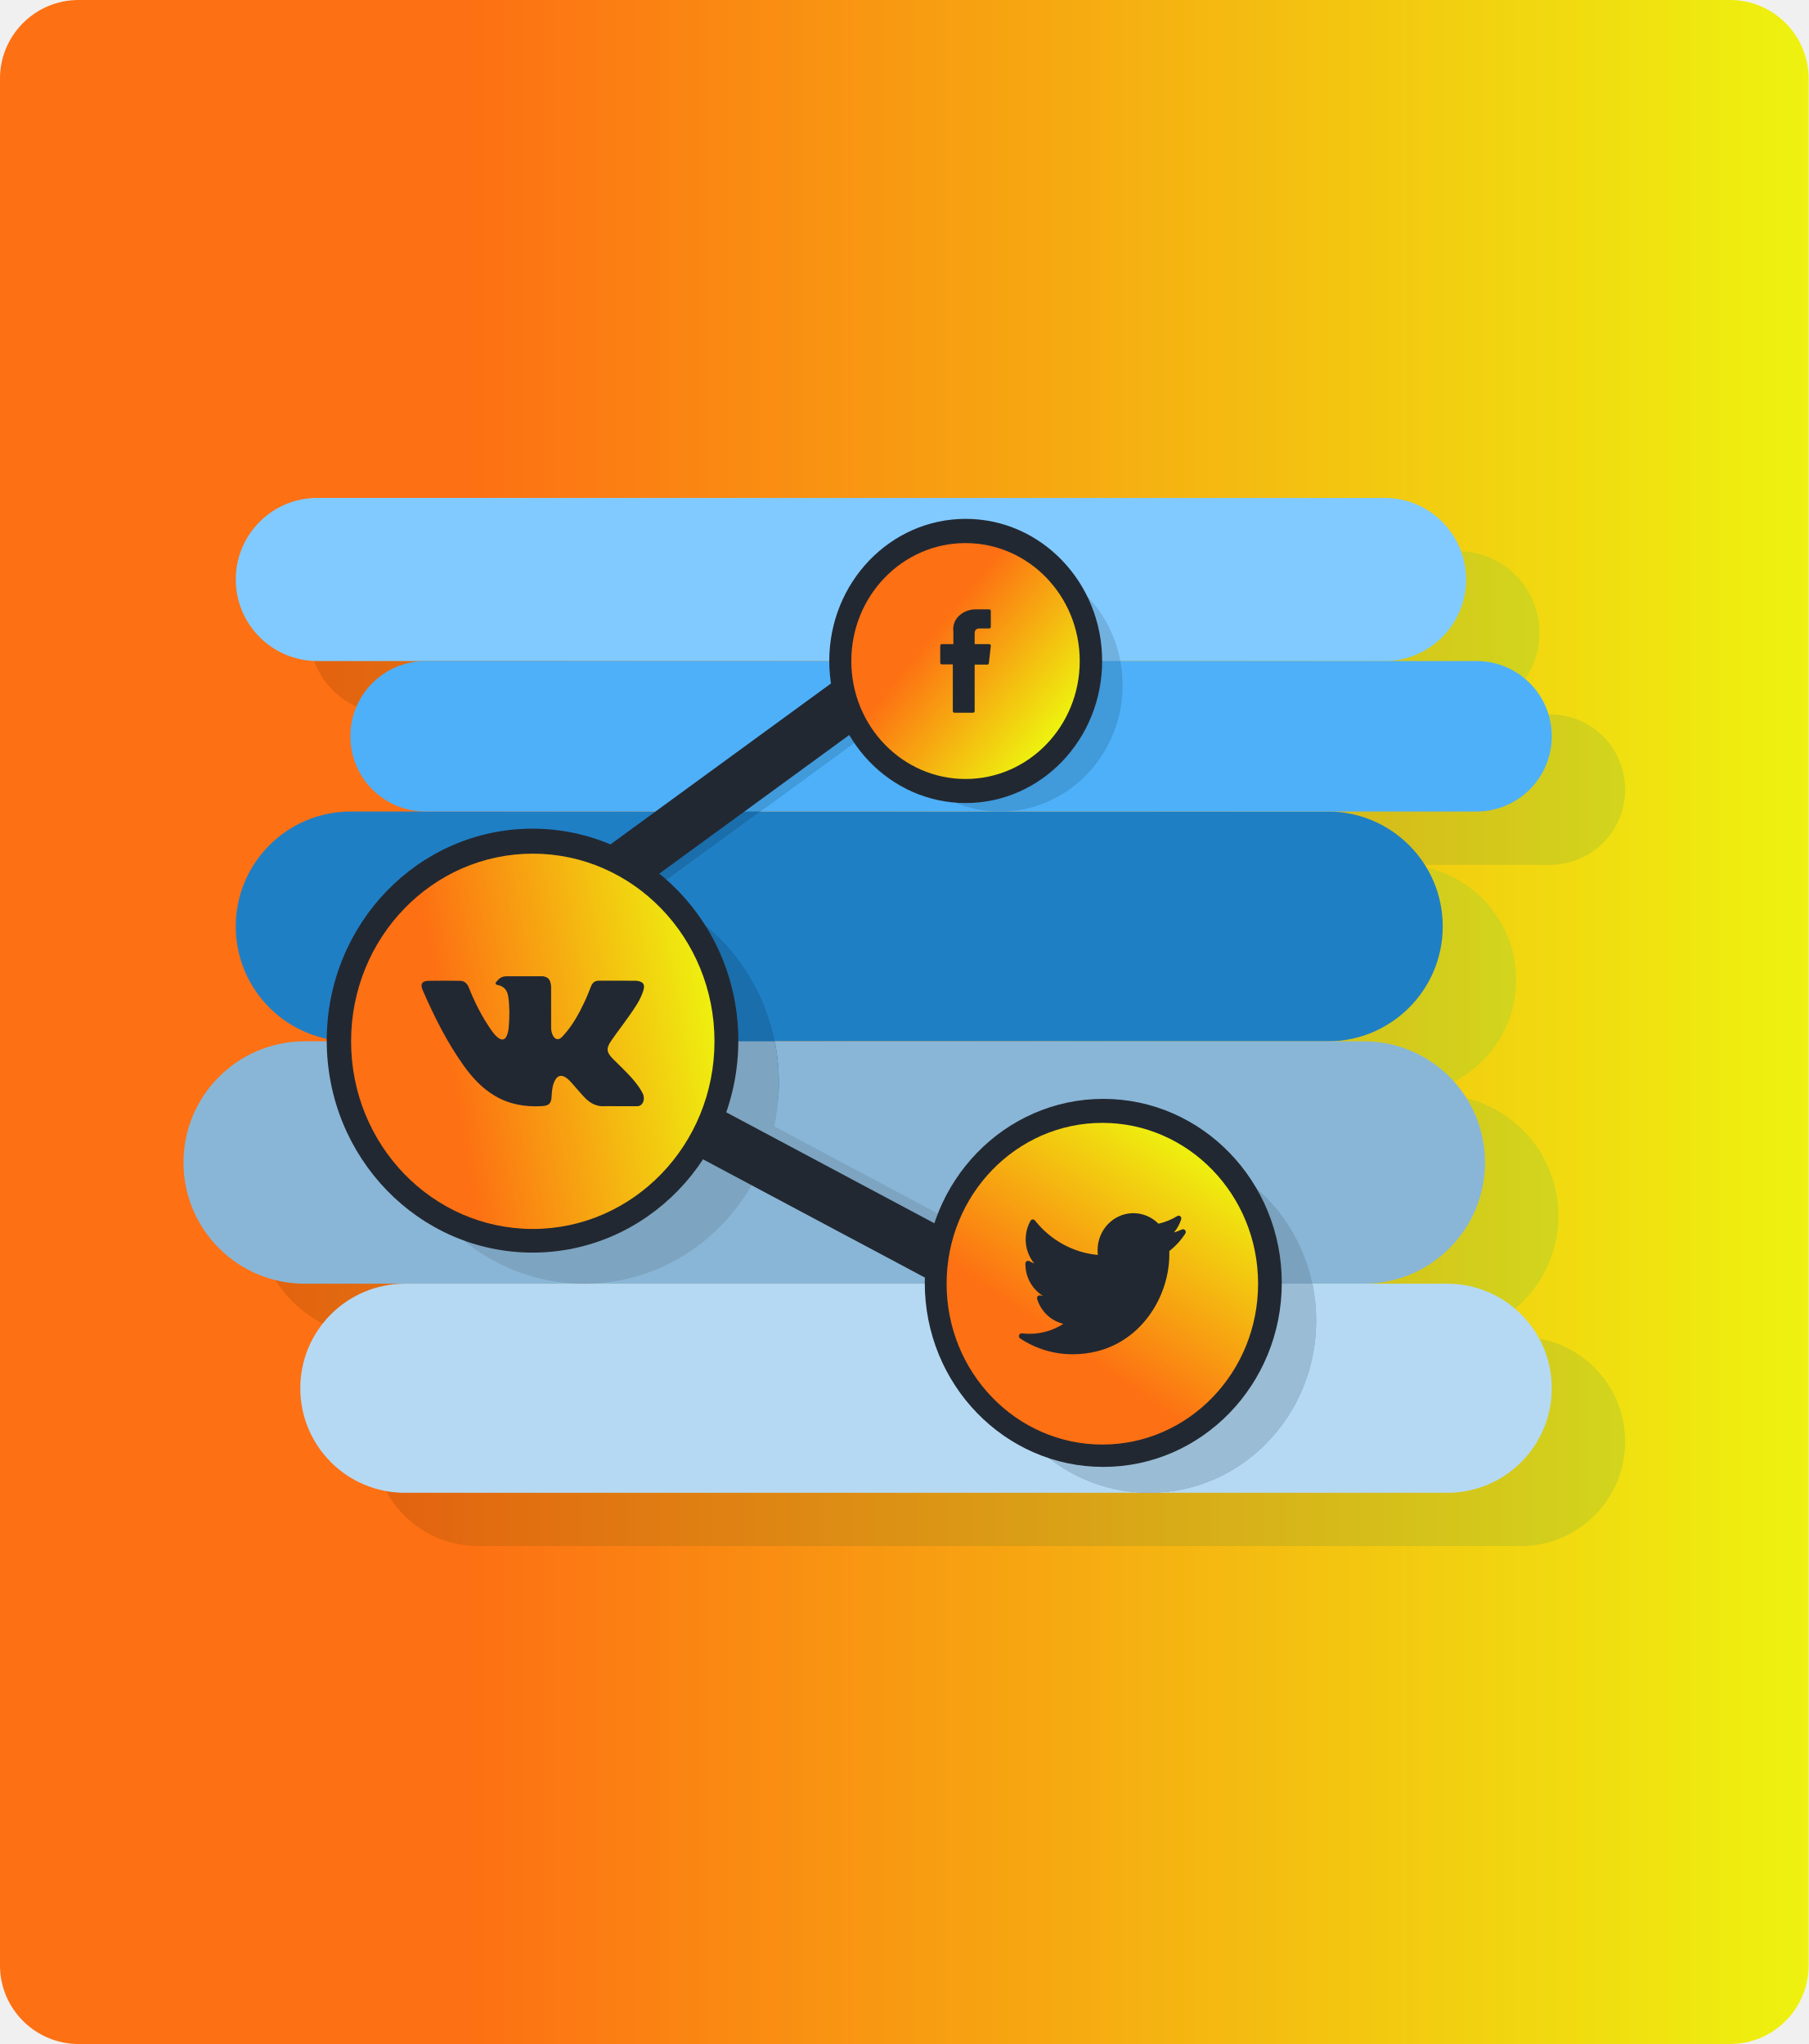
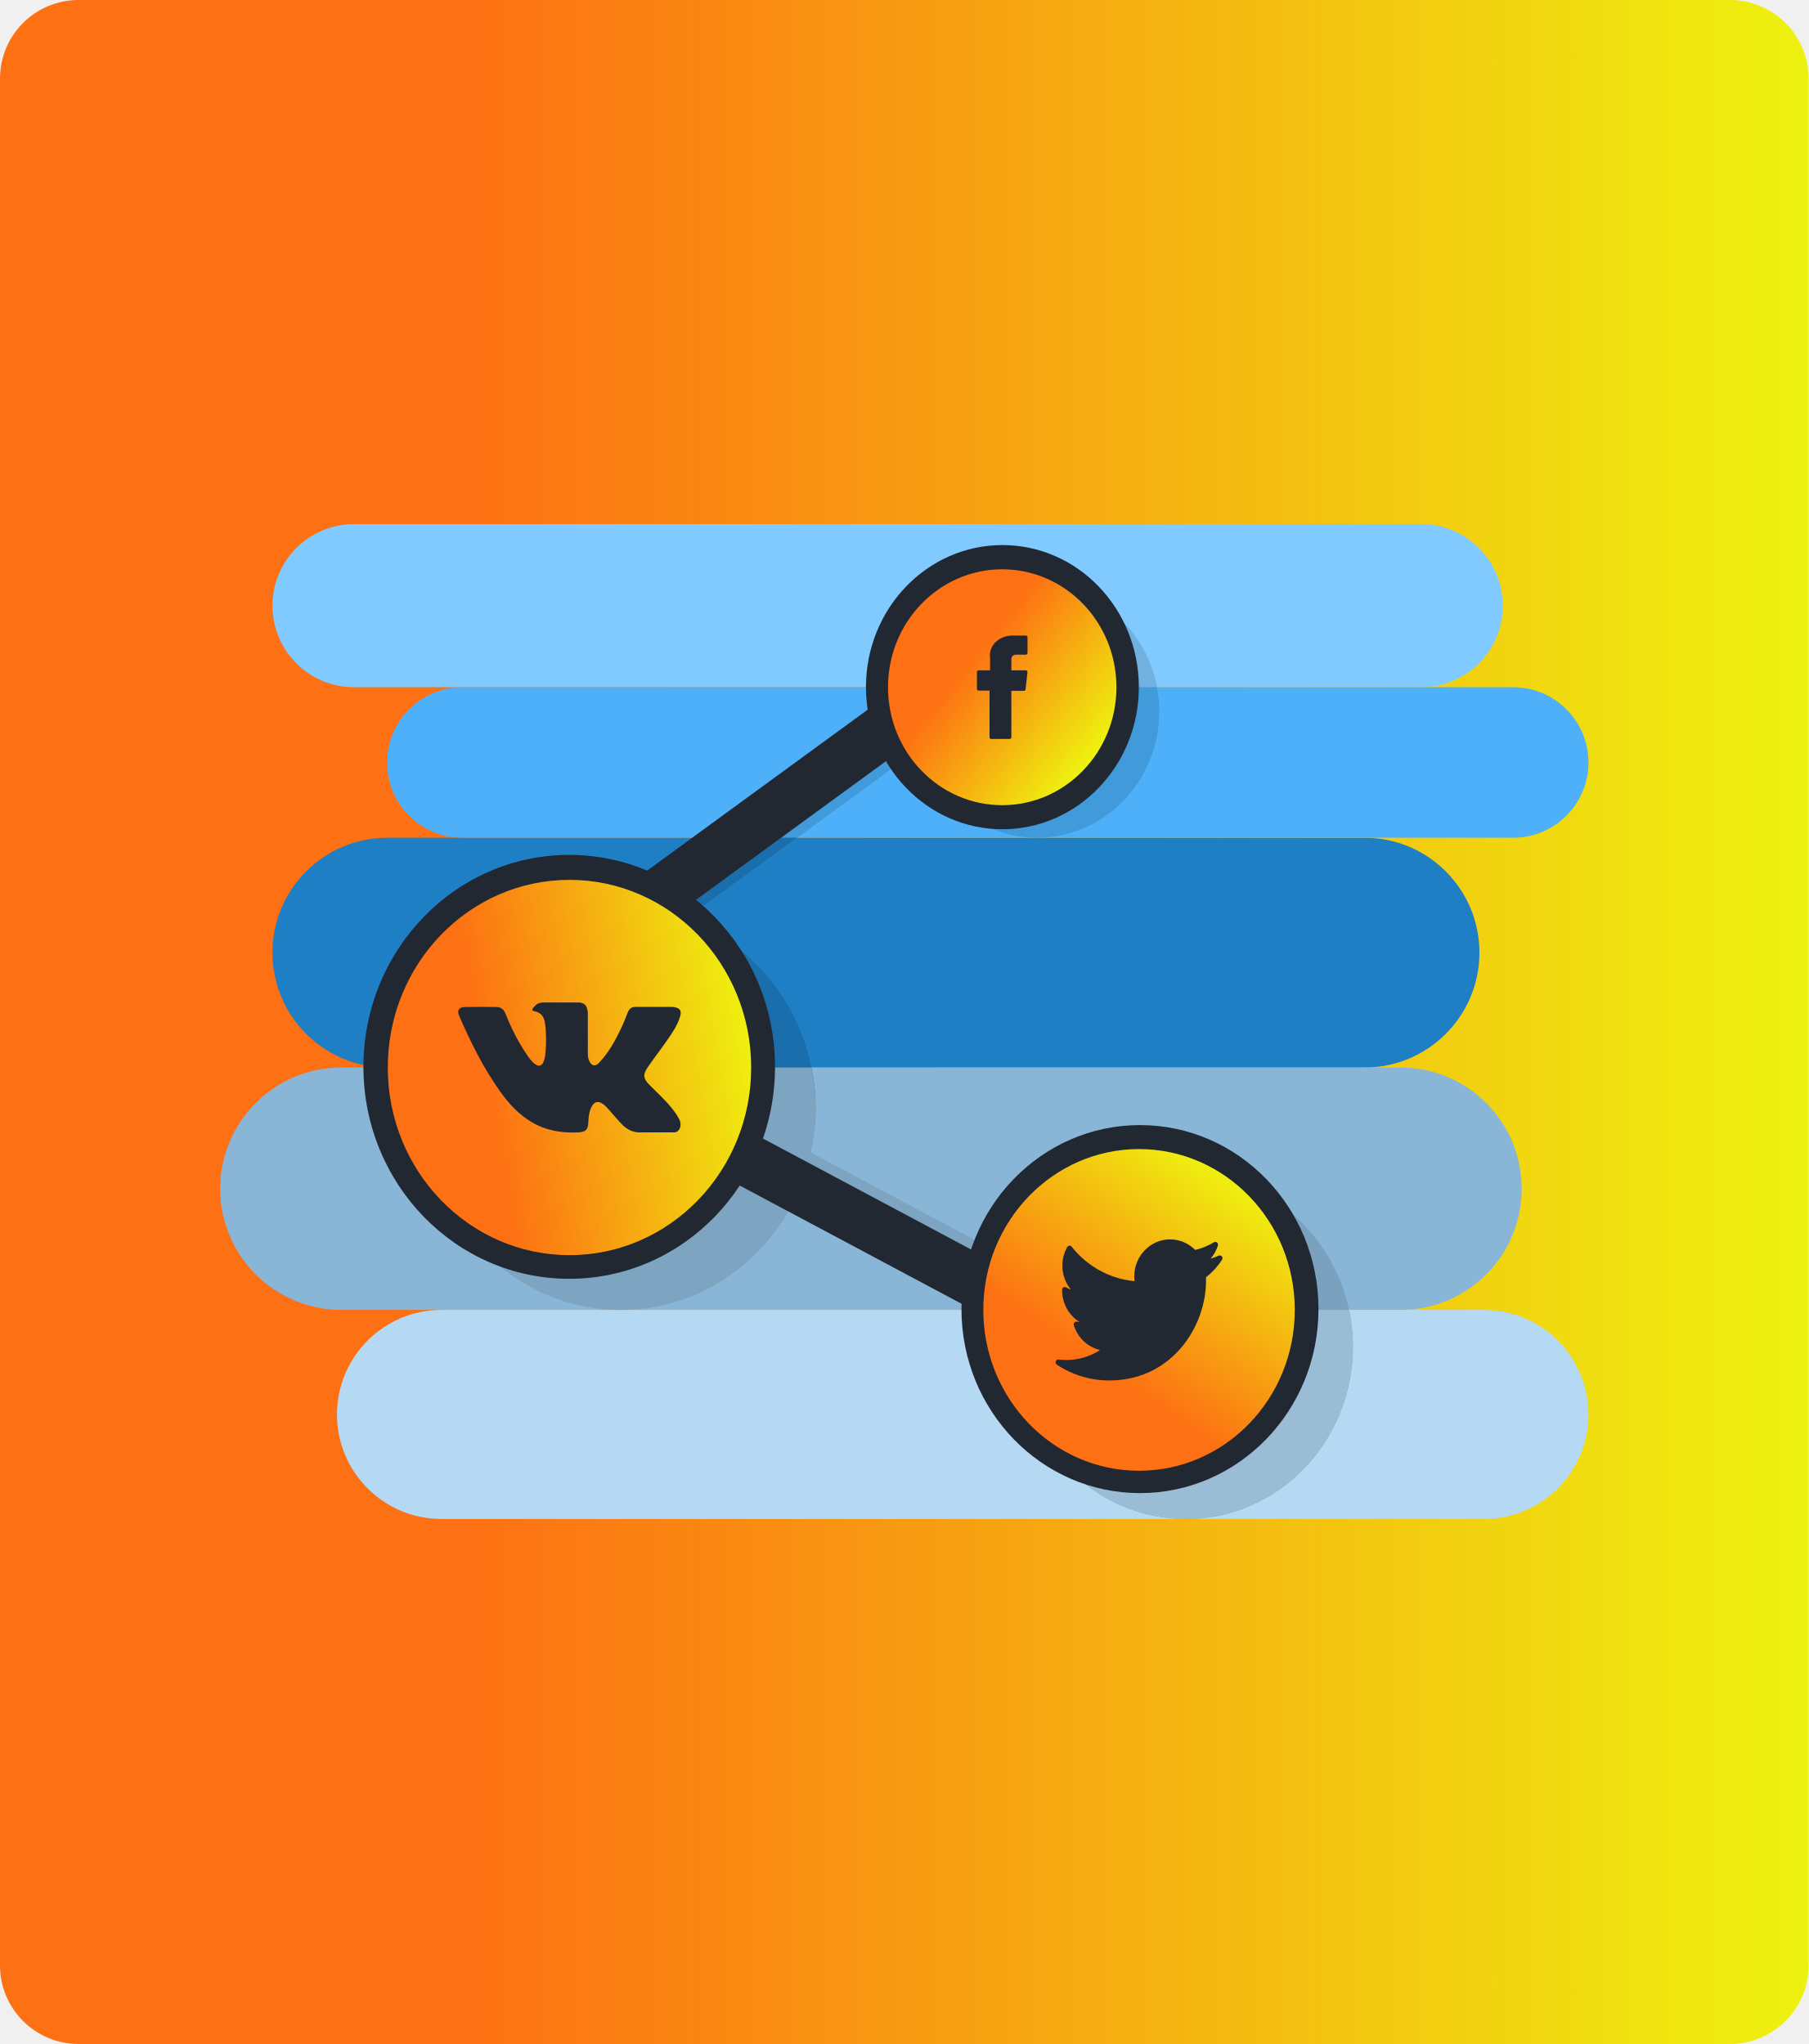
<svg xmlns="http://www.w3.org/2000/svg" width="345" height="390" viewBox="0 0 345 390" fill="none">
-   <rect width="345" height="390" rx="15" fill="url(#paint0_linear_155_129)" />
-   <rect x="58.97" y="165.012" width="230.234" height="43.841" rx="21.92" fill="url(#paint1_linear_155_129)" />
-   <rect x="48.997" y="208.853" width="248.271" height="46.252" rx="23.126" fill="url(#paint2_linear_155_129)" />
-   <rect x="71.278" y="255.105" width="238.722" height="39.895" rx="19.948" fill="url(#paint3_linear_155_129)" />
-   <rect x="58.97" y="105.169" width="234.69" height="31.127" rx="15.563" fill="url(#paint4_linear_155_129)" />
-   <rect x="80.827" y="136.296" width="229.173" height="28.716" rx="14.358" fill="url(#paint5_linear_155_129)" />
-   <rect x="44.973" y="154.843" width="230.234" height="43.841" rx="21.92" fill="#1F7FC5" />
-   <rect x="35" y="198.683" width="248.271" height="46.252" rx="23.126" fill="#89B6D7" />
-   <rect x="57.281" y="244.935" width="238.722" height="39.895" rx="19.948" fill="#B5D9F3" />
-   <rect x="44.973" y="95" width="234.69" height="31.127" rx="15.563" fill="#81CAFF" />
-   <rect x="66.83" y="126.127" width="229.173" height="28.716" rx="14.358" fill="#4EB0F8" />
-   <line y1="-5" x2="53.639" y2="-5" transform="matrix(0.807727 -0.589556 0.564556 0.825395 123.062 170.902)" stroke="#419ADA" stroke-width="10" />
-   <line y1="-5" x2="27.249" y2="-5" transform="matrix(0.807727 -0.589556 0.564556 0.825395 123.062 170.902)" stroke="#1A6EAB" stroke-width="10" />
-   <path d="M144.282 153.089L145.13 154.843H141.948L144.282 153.089Z" fill="#419ADA" />
-   <line y1="-5" x2="53.639" y2="-5" transform="matrix(0.807727 -0.589556 0.564556 0.825395 121.789 169.587)" stroke="#222831" stroke-width="10" />
-   <path d="M214.141 130.73C214.141 129.181 213.997 127.64 213.712 126.127C213.415 124.547 212.964 122.997 212.365 121.503C211.192 118.577 209.472 115.919 207.305 113.68C205.137 111.441 202.564 109.665 199.732 108.453C196.9 107.241 193.865 106.618 190.8 106.618C187.734 106.618 184.699 107.241 181.867 108.453C179.035 109.665 176.462 111.441 174.295 113.68C172.127 115.919 170.408 118.577 169.235 121.503C168.636 122.997 168.185 124.547 167.887 126.127C167.602 127.64 167.458 129.181 167.458 130.73L190.8 130.73H214.141Z" fill="#70B1E0" />
-   <path d="M214.141 130.73C214.141 144.047 203.691 154.843 190.8 154.843C177.908 154.843 167.458 144.047 167.458 130.73C167.458 129.156 167.604 127.617 167.883 126.127C180.614 126.127 180.599 126.127 191.967 126.127C203.334 126.127 204.805 126.127 213.717 126.127C213.995 127.617 214.141 129.156 214.141 130.73Z" fill="#419ADA" />
-   <ellipse cx="184.211" cy="126.111" rx="26.025" ry="27.111" fill="#222831" />
-   <ellipse cx="184.175" cy="126.127" rx="21.786" ry="22.505" fill="url(#paint6_linear_155_129)" />
-   <path d="M148.572 206.575C148.572 227.761 131.947 198.683 111.438 198.683C90.929 198.683 74.303 227.761 74.303 206.575C74.303 203.87 74.574 201.23 75.09 198.683C78.612 181.283 93.548 168.214 111.438 168.214C129.328 168.214 144.264 181.283 147.786 198.683C148.301 201.23 148.572 203.87 148.572 206.575Z" fill="#1A6EAB" />
-   <path d="M148.572 206.575C148.572 227.761 131.947 244.935 111.438 244.935C90.929 244.935 74.303 227.761 74.303 206.575C74.303 203.87 74.574 201.23 75.09 198.683C94.674 198.683 93.548 198.683 111.438 198.683C129.328 198.683 129.581 198.683 147.786 198.683C148.301 201.23 148.572 203.87 148.572 206.575Z" fill="#7DA4C0" />
-   <line y1="-5" x2="53.423" y2="-5" transform="matrix(0.882394 0.47051 -0.446984 0.894542 132.187 217.973)" stroke="#7DA4C0" stroke-width="10" />
-   <line y1="-5" x2="53.423" y2="-5" transform="matrix(0.882394 0.47051 -0.446984 0.894542 131.338 219.727)" stroke="#222831" stroke-width="10" />
-   <ellipse cx="219.234" cy="251.95" rx="31.83" ry="32.881" fill="#7AA1BD" />
-   <path d="M251.064 251.95C251.064 270.109 236.813 284.831 219.234 284.831C201.655 284.831 187.405 270.109 187.405 251.95C187.405 249.543 187.655 247.196 188.131 244.935C205.548 244.935 204.834 244.935 220.083 244.935C235.332 244.935 235.255 244.935 250.338 244.935C250.813 247.196 251.064 249.543 251.064 251.95Z" fill="#9ABCD5" />
-   <ellipse cx="210.453" cy="244.778" rx="34.05" ry="35.111" fill="#222831" />
-   <ellipse cx="210.275" cy="244.935" rx="29.708" ry="30.689" fill="url(#paint7_linear_155_129)" />
-   <ellipse cx="101.581" cy="198.556" rx="39.255" ry="40.444" fill="#222831" />
-   <ellipse cx="101.63" cy="198.683" rx="34.659" ry="35.803" fill="url(#paint8_linear_155_129)" />
-   <g clip-path="url(#clip0_155_129)">
-     <path d="M116.936 202.054C118.343 203.474 119.829 204.81 121.092 206.373C121.65 207.067 122.178 207.784 122.582 208.59C123.154 209.736 122.636 210.997 121.641 211.065L115.458 211.062C113.864 211.199 112.591 210.536 111.522 209.409C110.666 208.509 109.873 207.55 109.05 206.619C108.713 206.239 108.359 205.88 107.937 205.597C107.093 205.031 106.361 205.205 105.878 206.114C105.387 207.039 105.276 208.063 105.228 209.094C105.161 210.598 104.721 210.993 103.259 211.062C100.133 211.214 97.167 210.726 94.412 209.097C91.983 207.661 90.099 205.634 88.459 203.34C85.267 198.871 82.822 193.961 80.625 188.914C80.13 187.777 80.492 187.166 81.706 187.145C83.723 187.104 85.74 187.107 87.759 187.142C88.579 187.154 89.122 187.64 89.438 188.44C90.53 191.212 91.865 193.849 93.541 196.293C93.987 196.944 94.442 197.595 95.091 198.053C95.808 198.56 96.353 198.392 96.691 197.567C96.905 197.044 96.999 196.48 97.047 195.92C97.207 193.992 97.228 192.068 96.947 190.147C96.775 188.948 96.122 188.172 94.963 187.945C94.373 187.829 94.461 187.602 94.747 187.254C95.244 186.653 95.711 186.279 96.643 186.279H103.63C104.73 186.503 104.975 187.013 105.125 188.157L105.131 196.175C105.119 196.617 105.345 197.931 106.117 198.224C106.735 198.432 107.142 197.922 107.512 197.517C109.185 195.683 110.379 193.515 111.446 191.271C111.92 190.284 112.327 189.259 112.721 188.234C113.013 187.475 113.472 187.101 114.301 187.117L121.026 187.123C121.225 187.123 121.427 187.126 121.62 187.16C122.753 187.36 123.064 187.864 122.714 189.007C122.162 190.8 121.089 192.295 120.04 193.796C118.919 195.399 117.719 196.947 116.607 198.56C115.585 200.033 115.666 200.775 116.936 202.054Z" fill="#222831" />
+   <rect width="345" height="390" rx="15" fill="url(#paint0_linear_156_134)" />
+   <rect x="51.973" y="159.843" width="230.234" height="43.841" rx="21.92" fill="#1F7FC5" />
+   <rect x="42" y="203.683" width="248.271" height="46.252" rx="23.126" fill="#89B6D7" />
+   <rect x="64.281" y="249.935" width="238.722" height="39.895" rx="19.948" fill="#B5D9F3" />
+   <rect x="51.973" y="100" width="234.69" height="31.127" rx="15.563" fill="#81CAFF" />
+   <rect x="73.83" y="131.127" width="229.173" height="28.716" rx="14.358" fill="#4EB0F8" />
+   <line y1="-5" x2="53.639" y2="-5" transform="matrix(0.807727 -0.589556 0.564556 0.825395 130.062 175.902)" stroke="#419ADA" stroke-width="10" />
+   <line y1="-5" x2="27.249" y2="-5" transform="matrix(0.807727 -0.589556 0.564556 0.825395 130.062 175.902)" stroke="#1A6EAB" stroke-width="10" />
+   <path d="M151.282 158.089L152.13 159.843H148.948L151.282 158.089Z" fill="#419ADA" />
+   <line y1="-5" x2="53.639" y2="-5" transform="matrix(0.807727 -0.589556 0.564556 0.825395 128.789 174.587)" stroke="#222831" stroke-width="10" />
+   <path d="M221.141 135.73C221.141 134.181 220.997 132.64 220.712 131.127C220.415 129.547 219.964 127.997 219.365 126.503C218.192 123.577 216.472 120.919 214.305 118.68C212.137 116.441 209.564 114.665 206.732 113.453C203.9 112.241 200.865 111.618 197.8 111.618C194.734 111.618 191.699 112.241 188.867 113.453C186.035 114.665 183.462 116.441 181.295 118.68C179.127 120.919 177.408 123.577 176.235 126.503C175.636 127.997 175.185 129.547 174.887 131.127C174.602 132.64 174.458 134.181 174.458 135.73L197.8 135.73H221.141Z" fill="#70B1E0" />
+   <path d="M221.141 135.73C221.141 149.047 210.691 159.843 197.8 159.843C184.908 159.843 174.458 149.047 174.458 135.73C174.458 134.156 174.604 132.617 174.883 131.127C187.614 131.127 187.599 131.127 198.967 131.127C210.334 131.127 211.805 131.127 220.717 131.127C220.995 132.617 221.141 134.156 221.141 135.73Z" fill="#419ADA" />
+   <ellipse cx="191.211" cy="131.111" rx="26.025" ry="27.111" fill="#222831" />
+   <ellipse cx="191.175" cy="131.127" rx="21.786" ry="22.505" fill="url(#paint1_linear_156_134)" />
+   <path d="M155.572 211.575C155.572 232.761 138.947 203.683 118.438 203.683C97.929 203.683 81.303 232.761 81.303 211.575C81.303 208.87 81.574 206.23 82.09 203.683C85.612 186.283 100.548 173.214 118.438 173.214C136.328 173.214 151.264 186.283 154.786 203.683C155.301 206.23 155.572 208.87 155.572 211.575Z" fill="#1A6EAB" />
+   <path d="M155.572 211.575C155.572 232.761 138.947 249.935 118.438 249.935C97.929 249.935 81.303 232.761 81.303 211.575C81.303 208.87 81.574 206.23 82.09 203.683C101.674 203.683 100.548 203.683 118.438 203.683C136.328 203.683 136.581 203.683 154.786 203.683C155.301 206.23 155.572 208.87 155.572 211.575Z" fill="#7DA4C0" />
+   <line y1="-5" x2="53.423" y2="-5" transform="matrix(0.882394 0.47051 -0.446984 0.894542 139.187 222.973)" stroke="#7DA4C0" stroke-width="10" />
+   <line y1="-5" x2="53.423" y2="-5" transform="matrix(0.882394 0.47051 -0.446984 0.894542 138.338 224.727)" stroke="#222831" stroke-width="10" />
+   <ellipse cx="226.234" cy="256.95" rx="31.83" ry="32.881" fill="#7AA1BD" />
+   <path d="M258.064 256.95C258.064 275.109 243.813 289.831 226.234 289.831C208.655 289.831 194.405 275.109 194.405 256.95C194.405 254.543 194.655 252.196 195.131 249.935C212.548 249.935 211.834 249.935 227.083 249.935C242.332 249.935 242.255 249.935 257.338 249.935C257.813 252.196 258.064 254.543 258.064 256.95Z" fill="#9ABCD5" />
+   <ellipse cx="217.453" cy="249.778" rx="34.05" ry="35.111" fill="#222831" />
+   <ellipse cx="217.275" cy="249.935" rx="29.708" ry="30.689" fill="url(#paint2_linear_156_134)" />
+   <ellipse cx="108.581" cy="203.556" rx="39.255" ry="40.444" fill="#222831" />
+   <ellipse cx="108.63" cy="203.683" rx="34.659" ry="35.803" fill="url(#paint3_linear_156_134)" />
+   <g clip-path="url(#clip0_156_134)">
+     <path d="M123.936 207.054C125.343 208.474 126.829 209.81 128.092 211.373C128.65 212.067 129.178 212.784 129.582 213.59C130.154 214.736 129.636 215.997 128.641 216.065L122.458 216.062C120.864 216.199 119.591 215.536 118.522 214.409C117.666 213.509 116.873 212.55 116.05 211.619C115.713 211.239 115.359 210.88 114.937 210.597C114.093 210.031 113.361 210.205 112.878 211.114C112.387 212.039 112.276 213.063 112.228 214.094C112.161 215.598 111.721 215.993 110.259 216.062C107.133 216.214 104.167 215.726 101.412 214.097C98.983 212.661 97.099 210.634 95.459 208.34C92.267 203.871 89.822 198.961 87.625 193.914C87.13 192.777 87.492 192.166 88.706 192.145C90.723 192.104 92.74 192.107 94.759 192.142C95.579 192.154 96.122 192.64 96.438 193.44C97.53 196.212 98.865 198.849 100.541 201.293C100.987 201.944 101.442 202.595 102.091 203.053C102.808 203.56 103.353 203.392 103.691 202.567C103.905 202.044 103.998 201.48 104.047 200.92C104.207 198.992 104.228 197.068 103.947 195.147C103.775 193.948 103.122 193.172 101.964 192.945C101.373 192.829 101.461 192.602 101.747 192.254C102.244 191.653 102.711 191.279 103.643 191.279H110.63C111.73 191.503 111.975 192.013 112.125 193.157L112.131 201.175C112.119 201.617 112.345 202.931 113.117 203.224C113.735 203.432 114.142 202.922 114.512 202.517C116.185 200.683 117.379 198.515 118.446 196.271C118.92 195.284 119.327 194.259 119.721 193.234C120.013 192.475 120.472 192.101 121.301 192.117L128.026 192.123C128.225 192.123 128.427 192.126 128.62 192.16C129.753 192.36 130.064 192.864 129.714 194.007C129.162 195.8 128.089 197.295 127.04 198.796C125.919 200.399 124.719 201.947 123.607 203.56C122.585 205.033 122.666 205.775 123.936 207.054Z" fill="#222831" />
  </g>
-   <g clip-path="url(#clip1_155_129)">
-     <path d="M225.469 234.582C224.969 234.811 224.454 235.005 223.929 235.162C224.551 234.435 225.025 233.58 225.315 232.645C225.38 232.435 225.312 232.205 225.145 232.068C224.979 231.931 224.747 231.915 224.564 232.027C223.448 232.71 222.245 233.202 220.983 233.489C219.711 232.206 217.985 231.475 216.2 231.475C212.432 231.475 209.367 234.642 209.367 238.534C209.367 238.84 209.386 239.145 209.423 239.446C204.748 239.022 200.401 236.648 197.416 232.866C197.31 232.731 197.146 232.658 196.978 232.672C196.81 232.685 196.66 232.783 196.575 232.934C195.969 234.007 195.649 235.234 195.649 236.483C195.649 238.184 196.237 239.797 197.275 241.058C196.96 240.945 196.653 240.804 196.361 240.636C196.204 240.546 196.012 240.547 195.856 240.64C195.7 240.732 195.602 240.902 195.598 241.088C195.598 241.119 195.598 241.15 195.598 241.182C195.598 243.721 196.92 246.006 198.942 247.252C198.769 247.234 198.595 247.208 198.423 247.174C198.245 247.139 198.062 247.203 197.942 247.344C197.822 247.484 197.782 247.679 197.838 247.857C198.586 250.271 200.513 252.047 202.843 252.588C200.911 253.838 198.701 254.493 196.381 254.493C195.897 254.493 195.41 254.464 194.934 254.405C194.697 254.376 194.471 254.521 194.39 254.753C194.31 254.986 194.395 255.245 194.597 255.379C197.577 257.352 201.022 258.396 204.561 258.396C211.518 258.396 215.87 255.007 218.295 252.164C221.32 248.619 223.055 243.927 223.055 239.291C223.055 239.097 223.052 238.902 223.046 238.707C224.24 237.778 225.267 236.654 226.103 235.362C226.23 235.166 226.216 234.906 226.069 234.726C225.923 234.545 225.678 234.486 225.469 234.582Z" fill="#222831" />
+   <g clip-path="url(#clip1_156_134)">
+     <path d="M232.469 239.582C231.969 239.811 231.454 240.005 230.929 240.162C231.551 239.435 232.025 238.58 232.315 237.645C232.38 237.435 232.312 237.205 232.145 237.068C231.979 236.931 231.747 236.915 231.564 237.027C230.448 237.71 229.245 238.202 227.983 238.489C226.711 237.206 224.985 236.475 223.2 236.475C219.432 236.475 216.367 239.642 216.367 243.534C216.367 243.84 216.386 244.145 216.423 244.446C211.748 244.022 207.401 241.648 204.416 237.866C204.31 237.731 204.146 237.658 203.978 237.672C203.81 237.685 203.66 237.783 203.575 237.934C202.969 239.007 202.649 240.234 202.649 241.483C202.649 243.184 203.237 244.797 204.275 246.058C203.96 245.945 203.653 245.804 203.361 245.636C203.204 245.546 203.012 245.547 202.856 245.64C202.7 245.732 202.602 245.902 202.598 246.088C202.598 246.119 202.598 246.15 202.598 246.182C202.598 248.721 203.92 251.006 205.942 252.252C205.769 252.234 205.595 252.208 205.423 252.174C205.245 252.139 205.062 252.203 204.942 252.344C204.822 252.484 204.782 252.679 204.838 252.857C205.586 255.271 207.513 257.047 209.843 257.588C207.911 258.838 205.701 259.493 203.381 259.493C202.897 259.493 202.41 259.464 201.934 259.405C201.697 259.376 201.471 259.521 201.39 259.753C201.31 259.986 201.395 260.245 201.597 260.379C204.577 262.352 208.022 263.396 211.561 263.396C218.518 263.396 222.87 260.007 225.295 257.164C228.32 253.619 230.055 248.927 230.055 244.291C230.055 244.097 230.052 243.902 230.046 243.707C231.24 242.778 232.267 241.654 233.103 240.362C233.23 240.166 233.216 239.906 233.069 239.726C232.923 239.545 232.678 239.486 232.469 239.582Z" fill="#222831" />
  </g>
-   <g clip-path="url(#clip2_155_129)">
-     <path d="M179.66 126.77H181.753V135.673C181.753 135.849 181.891 135.991 182.061 135.991H185.61C185.781 135.991 185.918 135.849 185.918 135.673V126.812H188.325C188.481 126.812 188.613 126.691 188.631 126.53L188.997 123.253C189.007 123.162 188.979 123.072 188.921 123.004C188.862 122.937 188.778 122.898 188.691 122.898H185.919V120.843C185.919 120.224 186.241 119.91 186.878 119.91C186.969 119.91 188.691 119.91 188.691 119.91C188.861 119.91 188.999 119.768 188.999 119.592V116.583C188.999 116.408 188.861 116.265 188.691 116.265H186.193C186.175 116.264 186.136 116.263 186.078 116.263C185.645 116.263 184.139 116.351 182.949 117.482C181.63 118.735 181.813 120.235 181.857 120.495V122.898H179.659C179.489 122.898 179.351 123.04 179.351 123.216V126.452C179.351 126.628 179.489 126.77 179.66 126.77Z" fill="#222831" />
+   <g clip-path="url(#clip2_156_134)">
+     <path d="M186.66 131.77H188.753V140.673C188.753 140.849 188.891 140.991 189.061 140.991H192.61C192.781 140.991 192.918 140.849 192.918 140.673V131.812H195.325C195.481 131.812 195.613 131.691 195.631 131.53L195.997 128.253C196.007 128.162 195.979 128.072 195.921 128.004C195.862 127.937 195.778 127.898 195.691 127.898H192.919V125.843C192.919 125.224 193.241 124.91 193.878 124.91C193.969 124.91 195.691 124.91 195.691 124.91C195.861 124.91 195.999 124.768 195.999 124.592V121.583C195.999 121.408 195.861 121.265 195.691 121.265H193.193C193.175 121.264 193.136 121.263 193.078 121.263C192.645 121.263 191.139 121.351 189.949 122.482C188.63 123.735 188.813 125.235 188.857 125.495V127.898H186.659C186.489 127.898 186.351 128.04 186.351 128.216V131.452C186.351 131.628 186.489 131.77 186.66 131.77Z" fill="#222831" />
  </g>
  <defs>
-     <linearGradient id="paint0_linear_155_129" x1="89" y1="195" x2="345" y2="195" gradientUnits="userSpaceOnUse">
+     <linearGradient id="paint0_linear_156_134" x1="89" y1="195" x2="345" y2="195" gradientUnits="userSpaceOnUse">
      <stop stop-color="#FD7013" />
      <stop offset="1" stop-color="#EEF20F" />
    </linearGradient>
-     <linearGradient id="paint1_linear_155_129" x1="62.502" y1="186.567" x2="291.41" y2="186.567" gradientUnits="userSpaceOnUse">
-       <stop stop-color="#E3630F" />
-       <stop offset="1" stop-color="#D2D61D" />
-     </linearGradient>
-     <linearGradient id="paint2_linear_155_129" x1="52.805" y1="231.593" x2="299.646" y2="231.593" gradientUnits="userSpaceOnUse">
-       <stop stop-color="#E3630F" />
-       <stop offset="1" stop-color="#D2D61D" />
-     </linearGradient>
-     <linearGradient id="paint3_linear_155_129" x1="74.939" y1="274.72" x2="312.287" y2="274.72" gradientUnits="userSpaceOnUse">
-       <stop stop-color="#E3630F" />
-       <stop offset="1" stop-color="#D2D61D" />
-     </linearGradient>
-     <linearGradient id="paint4_linear_155_129" x1="62.57" y1="120.473" x2="295.909" y2="120.473" gradientUnits="userSpaceOnUse">
-       <stop stop-color="#E3630F" />
-       <stop offset="1" stop-color="#D2D61D" />
-     </linearGradient>
-     <linearGradient id="paint5_linear_155_129" x1="84.341" y1="150.415" x2="312.195" y2="150.415" gradientUnits="userSpaceOnUse">
-       <stop stop-color="#E3630F" />
-       <stop offset="1" stop-color="#D2D61D" />
-     </linearGradient>
-     <linearGradient id="paint6_linear_155_129" x1="176.748" y1="122.181" x2="200.162" y2="141.052" gradientUnits="userSpaceOnUse">
+     <linearGradient id="paint1_linear_156_134" x1="183.748" y1="127.181" x2="207.162" y2="146.052" gradientUnits="userSpaceOnUse">
      <stop stop-color="#FD7013" />
      <stop offset="1" stop-color="#EEF20F" />
    </linearGradient>
-     <linearGradient id="paint7_linear_155_129" x1="196.27" y1="251.621" x2="221.668" y2="215.011" gradientUnits="userSpaceOnUse">
+     <linearGradient id="paint2_linear_156_134" x1="203.27" y1="256.621" x2="228.668" y2="220.011" gradientUnits="userSpaceOnUse">
      <stop stop-color="#FD7013" />
      <stop offset="1" stop-color="#EEF20F" />
    </linearGradient>
-     <linearGradient id="paint8_linear_155_129" x1="84.973" y1="198.683" x2="136.324" y2="189.524" gradientUnits="userSpaceOnUse">
+     <linearGradient id="paint3_linear_156_134" x1="91.973" y1="203.683" x2="143.324" y2="194.524" gradientUnits="userSpaceOnUse">
      <stop stop-color="#FD7013" />
      <stop offset="1" stop-color="#EEF20F" />
    </linearGradient>
-     <clipPath id="clip0_155_129">
-       <rect width="42.44" height="43.841" fill="white" transform="translate(80.4103 176.763)" />
+     <clipPath id="clip0_156_134">
+       <rect width="42.44" height="43.841" fill="white" transform="translate(87.4103 181.763)" />
    </clipPath>
-     <clipPath id="clip1_155_129">
-       <rect width="31.83" height="32.881" fill="white" transform="translate(194.36 228.495)" />
+     <clipPath id="clip1_156_134">
+       <rect width="31.83" height="32.881" fill="white" transform="translate(201.36 233.495)" />
    </clipPath>
-     <clipPath id="clip2_155_129">
-       <rect width="19.098" height="19.728" fill="white" transform="translate(174.626 116.263)" />
+     <clipPath id="clip2_156_134">
+       <rect width="19.098" height="19.728" fill="white" transform="translate(181.626 121.263)" />
    </clipPath>
  </defs>
</svg>
